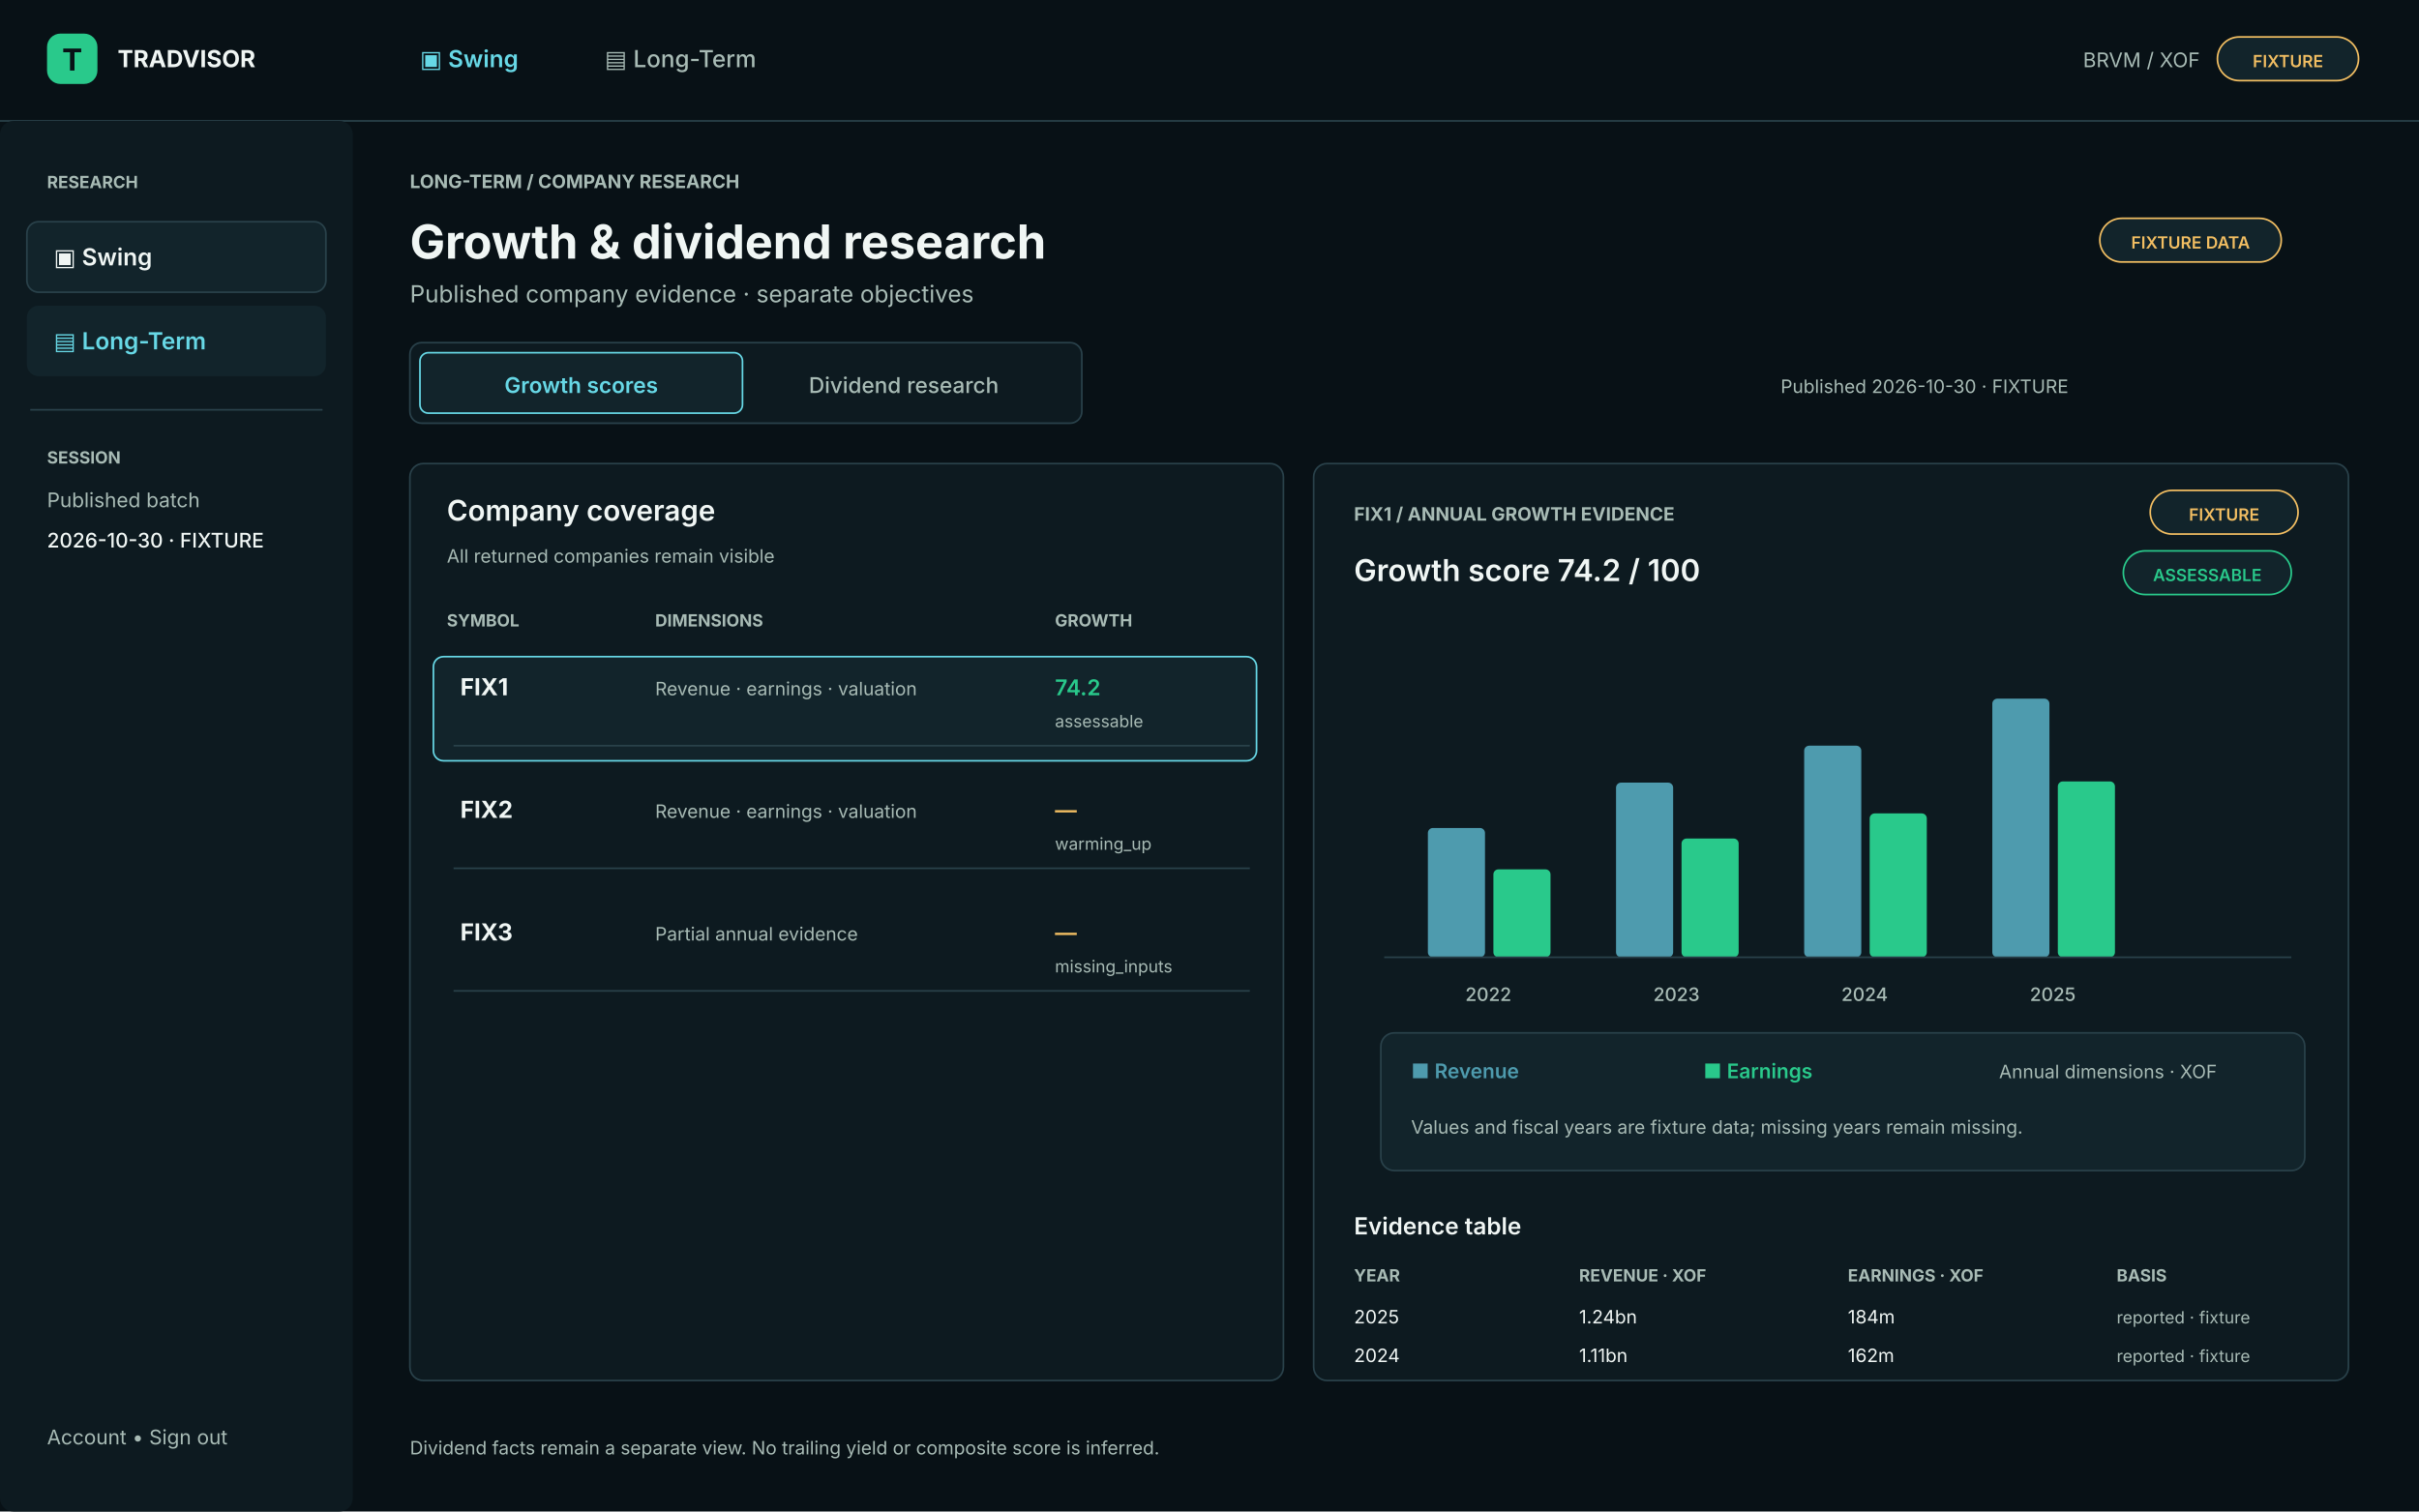
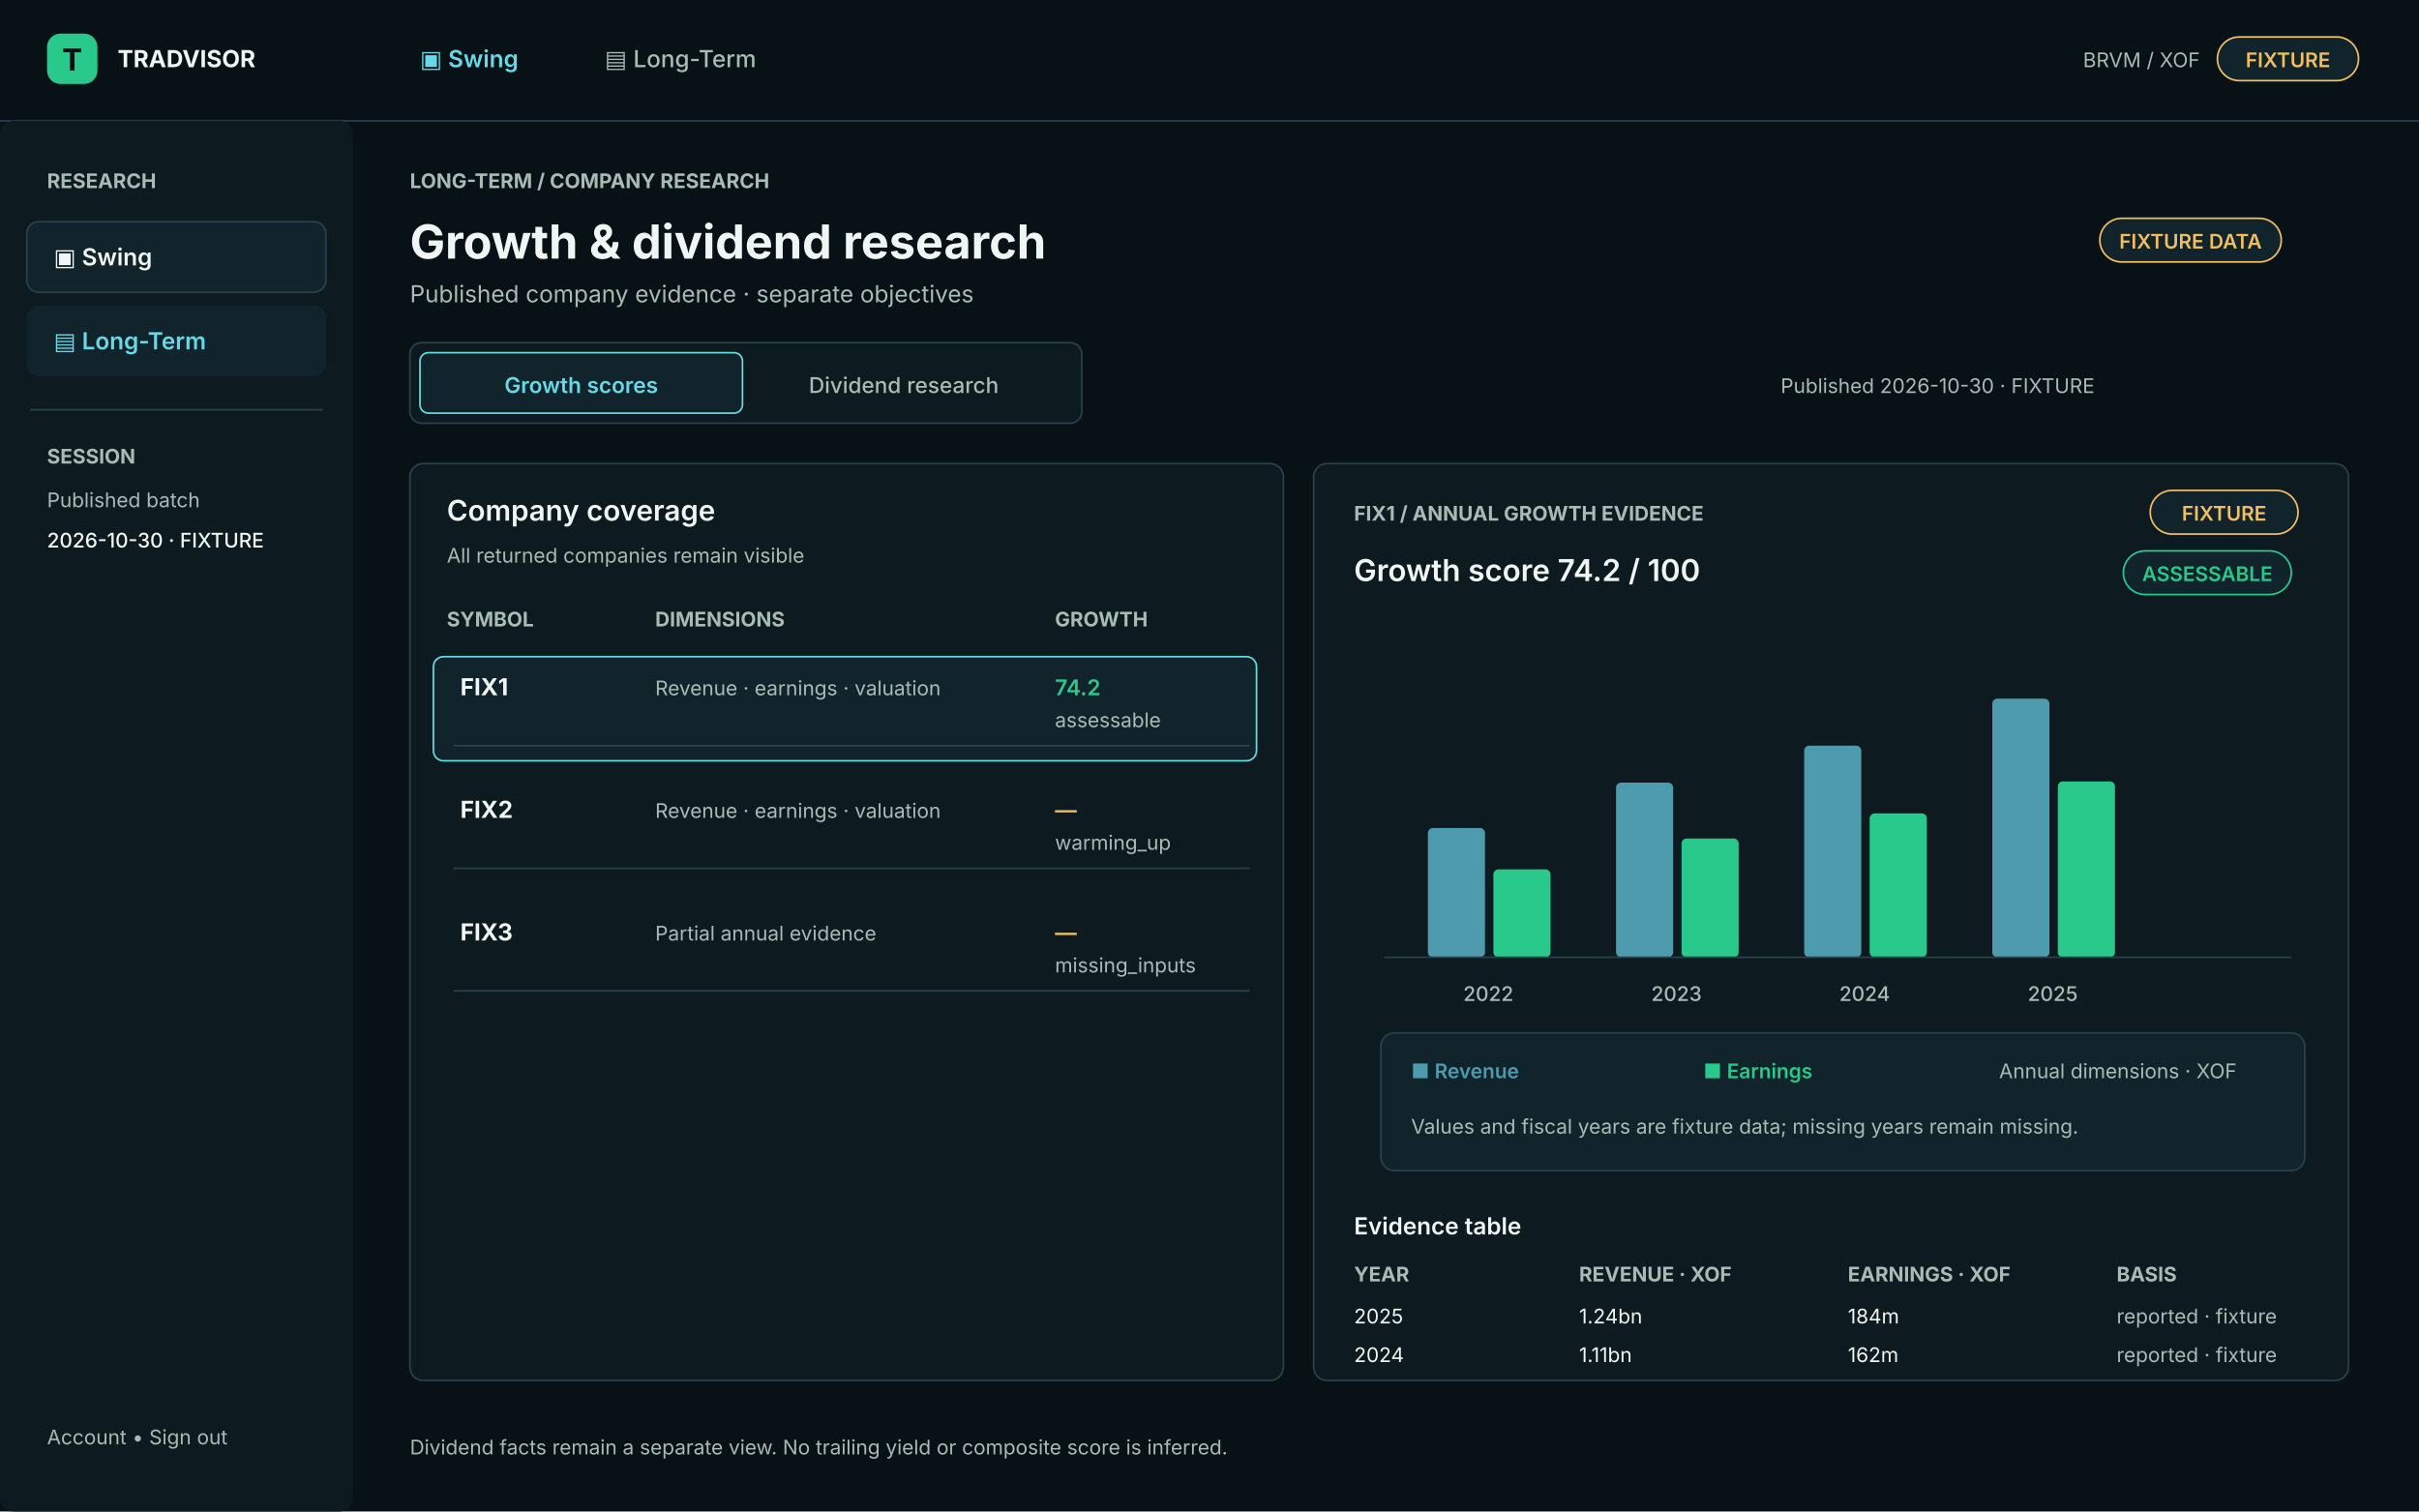
<svg xmlns="http://www.w3.org/2000/svg" width="1440" height="900" viewBox="0 0 1440 900" role="img" aria-labelledby="title desc">
  <rect width="100%" height="100%" fill="#081116" />
  <rect x="28" y="20" width="30" height="30" rx="8" fill="#29C98B" />
  <text x="43" y="42" fill="#081116" font-family="IBM Plex Sans,Inter,Arial,sans-serif" font-size="18" font-weight="700" text-anchor="middle">T</text>
  <text x="70" y="40" fill="#F0F6F4" font-family="IBM Plex Sans,Inter,Arial,sans-serif" font-size="14" font-weight="700" text-anchor="start">TRADVISOR</text>
  <text x="250" y="40" fill="#67D8E6" font-family="IBM Plex Sans,Inter,Arial,sans-serif" font-size="14" font-weight="600" text-anchor="start">▣  Swing</text>
  <text x="360" y="40" fill="#A8BBB5" font-family="IBM Plex Sans,Inter,Arial,sans-serif" font-size="14" font-weight="500" text-anchor="start">▤  Long-Term</text>
  <text x="1240" y="40" fill="#A8BBB5" font-family="IBM Plex Sans,Inter,Arial,sans-serif" font-size="12" font-weight="400" text-anchor="start">BRVM / XOF</text>
  <rect x="1320" y="22" width="84" height="26" rx="13" fill="#12242B" stroke="#F2BE62" />
-   <text x="1362.0" y="40" fill="#F2BE62" font-family="IBM Plex Sans,Inter,Arial,sans-serif" font-size="10" font-weight="600" text-anchor="middle">FIXTURE</text>
+   <text x="1362.0" y="40" fill="#F2BE62" font-family="IBM Plex Sans,Inter,Arial,sans-serif" font-size="12" font-weight="600" text-anchor="middle">FIXTURE</text>
  <path d="M0 72H1440" stroke="#29414A" stroke-width="1" />
  <rect x="0" y="72" width="210" height="828" rx="8" fill="#0D1A20" />
-   <text x="28" y="112" fill="#A8BBB5" font-family="IBM Plex Sans,Inter,Arial,sans-serif" font-size="10" font-weight="700" text-anchor="start">RESEARCH</text>
+   <text x="28" y="112" fill="#A8BBB5" font-family="IBM Plex Sans,Inter,Arial,sans-serif" font-size="12" font-weight="700" text-anchor="start">RESEARCH</text>
  <rect x="16" y="132" width="178" height="42" rx="7" fill="#12242B" stroke="#29414A" />
  <text x="32" y="158" fill="#F0F6F4" font-family="IBM Plex Sans,Inter,Arial,sans-serif" font-size="14" font-weight="600" text-anchor="start">▣   Swing</text>
  <rect x="16" y="182" width="178" height="42" rx="7" fill="#12242B" />
  <text x="32" y="208" fill="#67D8E6" font-family="IBM Plex Sans,Inter,Arial,sans-serif" font-size="14" font-weight="600" text-anchor="start">▤   Long-Term</text>
  <path d="M18 244H192" stroke="#29414A" stroke-width="1" />
-   <text x="28" y="276" fill="#A8BBB5" font-family="IBM Plex Sans,Inter,Arial,sans-serif" font-size="10" font-weight="700" text-anchor="start">SESSION</text>
+   <text x="28" y="276" fill="#A8BBB5" font-family="IBM Plex Sans,Inter,Arial,sans-serif" font-size="12" font-weight="700" text-anchor="start">SESSION</text>
  <text x="28" y="302" fill="#A8BBB5" font-family="IBM Plex Sans,Inter,Arial,sans-serif" font-size="12" font-weight="400" text-anchor="start">Published batch</text>
  <text x="28" y="326" fill="#F0F6F4" font-family="IBM Plex Sans,Inter,Arial,sans-serif" font-size="12" font-weight="500" text-anchor="start">2026-10-30 · FIXTURE</text>
  <text x="28" y="860" fill="#A8BBB5" font-family="IBM Plex Sans,Inter,Arial,sans-serif" font-size="12" font-weight="400" text-anchor="start">Account  •  Sign out</text>
-   <text x="244" y="112" fill="#A8BBB5" font-family="IBM Plex Sans,Inter,Arial,sans-serif" font-size="11" font-weight="700" text-anchor="start">LONG-TERM  /  COMPANY RESEARCH</text>
+   <text x="244" y="112" fill="#A8BBB5" font-family="IBM Plex Sans,Inter,Arial,sans-serif" font-size="12" font-weight="700" text-anchor="start">LONG-TERM  /  COMPANY RESEARCH</text>
  <text x="244" y="154" fill="#F0F6F4" font-family="IBM Plex Sans,Inter,Arial,sans-serif" font-size="28" font-weight="650" text-anchor="start">Growth &amp; dividend research</text>
  <text x="244" y="180" fill="#A8BBB5" font-family="IBM Plex Sans,Inter,Arial,sans-serif" font-size="14" font-weight="400" text-anchor="start">Published company evidence · separate objectives</text>
  <rect x="1250" y="130" width="108" height="26" rx="13" fill="#12242B" stroke="#F2BE62" />
-   <text x="1304.0" y="148" fill="#F2BE62" font-family="IBM Plex Sans,Inter,Arial,sans-serif" font-size="10" font-weight="600" text-anchor="middle">FIXTURE DATA</text>
+   <text x="1304.0" y="148" fill="#F2BE62" font-family="IBM Plex Sans,Inter,Arial,sans-serif" font-size="12" font-weight="600" text-anchor="middle">FIXTURE DATA</text>
  <rect x="244" y="204" width="400" height="48" rx="7" fill="#0D1A20" stroke="#29414A" />
  <rect x="250" y="210" width="192" height="36" rx="5" fill="#12242B" stroke="#67D8E6" />
  <text x="346" y="234" fill="#67D8E6" font-family="IBM Plex Sans,Inter,Arial,sans-serif" font-size="13" font-weight="600" text-anchor="middle">Growth scores</text>
  <text x="538" y="234" fill="#A8BBB5" font-family="IBM Plex Sans,Inter,Arial,sans-serif" font-size="13" font-weight="500" text-anchor="middle">Dividend research</text>
-   <text x="1060" y="234" fill="#A8BBB5" font-family="IBM Plex Sans,Inter,Arial,sans-serif" font-size="11" font-weight="400" text-anchor="start">Published 2026-10-30 · FIXTURE</text>
+   <text x="1060" y="234" fill="#A8BBB5" font-family="IBM Plex Sans,Inter,Arial,sans-serif" font-size="12" font-weight="400" text-anchor="start">Published 2026-10-30 · FIXTURE</text>
  <rect x="244" y="276" width="520" height="546" rx="8" fill="#0D1A20" stroke="#29414A" />
  <text x="266" y="310" fill="#F0F6F4" font-family="IBM Plex Sans,Inter,Arial,sans-serif" font-size="17" font-weight="600" text-anchor="start">Company coverage</text>
-   <text x="266" y="335" fill="#A8BBB5" font-family="IBM Plex Sans,Inter,Arial,sans-serif" font-size="11" font-weight="400" text-anchor="start">All returned companies remain visible</text>
-   <text x="266" y="373" fill="#A8BBB5" font-family="IBM Plex Sans,Inter,Arial,sans-serif" font-size="10" font-weight="700" text-anchor="start">SYMBOL</text>
-   <text x="390" y="373" fill="#A8BBB5" font-family="IBM Plex Sans,Inter,Arial,sans-serif" font-size="10" font-weight="700" text-anchor="start">DIMENSIONS</text>
-   <text x="628" y="373" fill="#A8BBB5" font-family="IBM Plex Sans,Inter,Arial,sans-serif" font-size="10" font-weight="700" text-anchor="start">GROWTH</text>
+   <text x="266" y="335" fill="#A8BBB5" font-family="IBM Plex Sans,Inter,Arial,sans-serif" font-size="12" font-weight="400" text-anchor="start">All returned companies remain visible</text>
+   <text x="266" y="373" fill="#A8BBB5" font-family="IBM Plex Sans,Inter,Arial,sans-serif" font-size="12" font-weight="700" text-anchor="start">SYMBOL</text>
+   <text x="390" y="373" fill="#A8BBB5" font-family="IBM Plex Sans,Inter,Arial,sans-serif" font-size="12" font-weight="700" text-anchor="start">DIMENSIONS</text>
+   <text x="628" y="373" fill="#A8BBB5" font-family="IBM Plex Sans,Inter,Arial,sans-serif" font-size="12" font-weight="700" text-anchor="start">GROWTH</text>
  <rect x="258" y="391" width="490" height="62" rx="6" fill="#12242B" stroke="#67D8E6" />
  <text x="274" y="414" fill="#F0F6F4" font-family="IBM Plex Sans,Inter,Arial,sans-serif" font-size="14" font-weight="650" text-anchor="start">FIX1</text>
-   <text x="390" y="414" fill="#A8BBB5" font-family="IBM Plex Sans,Inter,Arial,sans-serif" font-size="11" font-weight="400" text-anchor="start">Revenue · earnings · valuation</text>
+   <text x="390" y="414" fill="#A8BBB5" font-family="IBM Plex Sans,Inter,Arial,sans-serif" font-size="12" font-weight="400" text-anchor="start">Revenue · earnings · valuation</text>
  <text x="628" y="414" fill="#29C98B" font-family="IBM Plex Sans,Inter,Arial,sans-serif" font-size="13" font-weight="600" text-anchor="start">74.2</text>
-   <text x="628" y="433" fill="#A8BBB5" font-family="IBM Plex Sans,Inter,Arial,sans-serif" font-size="10" font-weight="400" text-anchor="start">assessable</text>
+   <text x="628" y="433" fill="#A8BBB5" font-family="IBM Plex Sans,Inter,Arial,sans-serif" font-size="12" font-weight="400" text-anchor="start">assessable</text>
  <path d="M270 444H744" stroke="#29414A" stroke-width="1" />
  <text x="274" y="487" fill="#F0F6F4" font-family="IBM Plex Sans,Inter,Arial,sans-serif" font-size="14" font-weight="650" text-anchor="start">FIX2</text>
-   <text x="390" y="487" fill="#A8BBB5" font-family="IBM Plex Sans,Inter,Arial,sans-serif" font-size="11" font-weight="400" text-anchor="start">Revenue · earnings · valuation</text>
+   <text x="390" y="487" fill="#A8BBB5" font-family="IBM Plex Sans,Inter,Arial,sans-serif" font-size="12" font-weight="400" text-anchor="start">Revenue · earnings · valuation</text>
  <text x="628" y="487" fill="#F2BE62" font-family="IBM Plex Sans,Inter,Arial,sans-serif" font-size="13" font-weight="600" text-anchor="start">—</text>
-   <text x="628" y="506" fill="#A8BBB5" font-family="IBM Plex Sans,Inter,Arial,sans-serif" font-size="10" font-weight="400" text-anchor="start">warming_up</text>
+   <text x="628" y="506" fill="#A8BBB5" font-family="IBM Plex Sans,Inter,Arial,sans-serif" font-size="12" font-weight="400" text-anchor="start">warming_up</text>
  <path d="M270 517H744" stroke="#29414A" stroke-width="1" />
  <text x="274" y="560" fill="#F0F6F4" font-family="IBM Plex Sans,Inter,Arial,sans-serif" font-size="14" font-weight="650" text-anchor="start">FIX3</text>
-   <text x="390" y="560" fill="#A8BBB5" font-family="IBM Plex Sans,Inter,Arial,sans-serif" font-size="11" font-weight="400" text-anchor="start">Partial annual evidence</text>
+   <text x="390" y="560" fill="#A8BBB5" font-family="IBM Plex Sans,Inter,Arial,sans-serif" font-size="12" font-weight="400" text-anchor="start">Partial annual evidence</text>
  <text x="628" y="560" fill="#F2BE62" font-family="IBM Plex Sans,Inter,Arial,sans-serif" font-size="13" font-weight="600" text-anchor="start">—</text>
-   <text x="628" y="579" fill="#A8BBB5" font-family="IBM Plex Sans,Inter,Arial,sans-serif" font-size="10" font-weight="400" text-anchor="start">missing_inputs</text>
+   <text x="628" y="579" fill="#A8BBB5" font-family="IBM Plex Sans,Inter,Arial,sans-serif" font-size="12" font-weight="400" text-anchor="start">missing_inputs</text>
  <path d="M270 590H744" stroke="#29414A" stroke-width="1" />
  <rect x="782" y="276" width="616" height="546" rx="8" fill="#0D1A20" stroke="#29414A" />
-   <text x="806" y="310" fill="#A8BBB5" font-family="IBM Plex Sans,Inter,Arial,sans-serif" font-size="11" font-weight="700" text-anchor="start">FIX1  /  ANNUAL GROWTH EVIDENCE</text>
+   <text x="806" y="310" fill="#A8BBB5" font-family="IBM Plex Sans,Inter,Arial,sans-serif" font-size="12" font-weight="700" text-anchor="start">FIX1  /  ANNUAL GROWTH EVIDENCE</text>
  <rect x="1280" y="292" width="88" height="26" rx="13" fill="#12242B" stroke="#F2BE62" />
-   <text x="1324.0" y="310" fill="#F2BE62" font-family="IBM Plex Sans,Inter,Arial,sans-serif" font-size="10" font-weight="600" text-anchor="middle">FIXTURE</text>
+   <text x="1324.0" y="310" fill="#F2BE62" font-family="IBM Plex Sans,Inter,Arial,sans-serif" font-size="12" font-weight="600" text-anchor="middle">FIXTURE</text>
  <text x="806" y="346" fill="#F0F6F4" font-family="IBM Plex Sans,Inter,Arial,sans-serif" font-size="18" font-weight="600" text-anchor="start">Growth score  74.2 / 100</text>
  <rect x="1264" y="328" width="100" height="26" rx="13" fill="#12242B" stroke="#29C98B" />
-   <text x="1314.0" y="346" fill="#29C98B" font-family="IBM Plex Sans,Inter,Arial,sans-serif" font-size="10" font-weight="600" text-anchor="middle">ASSESSABLE</text>
+   <text x="1314.0" y="346" fill="#29C98B" font-family="IBM Plex Sans,Inter,Arial,sans-serif" font-size="12" font-weight="600" text-anchor="middle">ASSESSABLE</text>
  <rect x="850" y="493" width="34" height="77" rx="3" fill="#4E9BAE" />
  <rect x="889" y="517.64" width="34" height="52.36" rx="3" fill="#29C98B" />
-   <text x="886" y="596" fill="#A8BBB5" font-family="IBM Plex Sans,Inter,Arial,sans-serif" font-size="11" font-weight="500" text-anchor="middle">2022</text>
+   <text x="886" y="596" fill="#A8BBB5" font-family="IBM Plex Sans,Inter,Arial,sans-serif" font-size="12" font-weight="500" text-anchor="middle">2022</text>
  <rect x="962" y="466" width="34" height="104" rx="3" fill="#4E9BAE" />
  <rect x="1001" y="499.28" width="34" height="70.72" rx="3" fill="#29C98B" />
-   <text x="998" y="596" fill="#A8BBB5" font-family="IBM Plex Sans,Inter,Arial,sans-serif" font-size="11" font-weight="500" text-anchor="middle">2023</text>
+   <text x="998" y="596" fill="#A8BBB5" font-family="IBM Plex Sans,Inter,Arial,sans-serif" font-size="12" font-weight="500" text-anchor="middle">2023</text>
  <rect x="1074" y="444" width="34" height="126" rx="3" fill="#4E9BAE" />
  <rect x="1113" y="484.32" width="34" height="85.68" rx="3" fill="#29C98B" />
-   <text x="1110" y="596" fill="#A8BBB5" font-family="IBM Plex Sans,Inter,Arial,sans-serif" font-size="11" font-weight="500" text-anchor="middle">2024</text>
+   <text x="1110" y="596" fill="#A8BBB5" font-family="IBM Plex Sans,Inter,Arial,sans-serif" font-size="12" font-weight="500" text-anchor="middle">2024</text>
  <rect x="1186" y="416" width="34" height="154" rx="3" fill="#4E9BAE" />
  <rect x="1225" y="465.28" width="34" height="104.72" rx="3" fill="#29C98B" />
-   <text x="1222" y="596" fill="#A8BBB5" font-family="IBM Plex Sans,Inter,Arial,sans-serif" font-size="11" font-weight="500" text-anchor="middle">2025</text>
+   <text x="1222" y="596" fill="#A8BBB5" font-family="IBM Plex Sans,Inter,Arial,sans-serif" font-size="12" font-weight="500" text-anchor="middle">2025</text>
  <path d="M824 570H1364" stroke="#29414A" stroke-width="1" />
  <rect x="822" y="615" width="550" height="82" rx="8" fill="#12242B" stroke="#29414A" />
  <text x="840" y="642" fill="#4E9BAE" font-family="IBM Plex Sans,Inter,Arial,sans-serif" font-size="12" font-weight="600" text-anchor="start">■ Revenue</text>
  <text x="1014" y="642" fill="#29C98B" font-family="IBM Plex Sans,Inter,Arial,sans-serif" font-size="12" font-weight="600" text-anchor="start">■ Earnings</text>
-   <text x="1190" y="642" fill="#A8BBB5" font-family="IBM Plex Sans,Inter,Arial,sans-serif" font-size="11" font-weight="400" text-anchor="start">Annual dimensions · XOF</text>
-   <text x="840" y="675" fill="#A8BBB5" font-family="IBM Plex Sans,Inter,Arial,sans-serif" font-size="11" font-weight="400" text-anchor="start">Values and fiscal years are fixture data; missing years remain missing.</text>
+   <text x="1190" y="642" fill="#A8BBB5" font-family="IBM Plex Sans,Inter,Arial,sans-serif" font-size="12" font-weight="400" text-anchor="start">Annual dimensions · XOF</text>
+   <text x="840" y="675" fill="#A8BBB5" font-family="IBM Plex Sans,Inter,Arial,sans-serif" font-size="12" font-weight="400" text-anchor="start">Values and fiscal years are fixture data; missing years remain missing.</text>
  <text x="806" y="735" fill="#F0F6F4" font-family="IBM Plex Sans,Inter,Arial,sans-serif" font-size="14" font-weight="600" text-anchor="start">Evidence table</text>
-   <text x="806" y="763" fill="#A8BBB5" font-family="IBM Plex Sans,Inter,Arial,sans-serif" font-size="10" font-weight="700" text-anchor="start">YEAR</text>
-   <text x="940" y="763" fill="#A8BBB5" font-family="IBM Plex Sans,Inter,Arial,sans-serif" font-size="10" font-weight="700" text-anchor="start">REVENUE · XOF</text>
-   <text x="1100" y="763" fill="#A8BBB5" font-family="IBM Plex Sans,Inter,Arial,sans-serif" font-size="10" font-weight="700" text-anchor="start">EARNINGS · XOF</text>
-   <text x="1260" y="763" fill="#A8BBB5" font-family="IBM Plex Sans,Inter,Arial,sans-serif" font-size="10" font-weight="700" text-anchor="start">BASIS</text>
-   <text x="806" y="788" fill="#F0F6F4" font-family="IBM Plex Sans,Inter,Arial,sans-serif" font-size="11" font-weight="400" text-anchor="start">2025</text>
-   <text x="940" y="788" fill="#F0F6F4" font-family="IBM Plex Sans,Inter,Arial,sans-serif" font-size="11" font-weight="400" text-anchor="start">1.24bn</text>
-   <text x="1100" y="788" fill="#F0F6F4" font-family="IBM Plex Sans,Inter,Arial,sans-serif" font-size="11" font-weight="400" text-anchor="start">184m</text>
-   <text x="1260" y="788" fill="#A8BBB5" font-family="IBM Plex Sans,Inter,Arial,sans-serif" font-size="10" font-weight="400" text-anchor="start">reported · fixture</text>
-   <text x="806" y="811" fill="#F0F6F4" font-family="IBM Plex Sans,Inter,Arial,sans-serif" font-size="11" font-weight="400" text-anchor="start">2024</text>
-   <text x="940" y="811" fill="#F0F6F4" font-family="IBM Plex Sans,Inter,Arial,sans-serif" font-size="11" font-weight="400" text-anchor="start">1.11bn</text>
-   <text x="1100" y="811" fill="#F0F6F4" font-family="IBM Plex Sans,Inter,Arial,sans-serif" font-size="11" font-weight="400" text-anchor="start">162m</text>
-   <text x="1260" y="811" fill="#A8BBB5" font-family="IBM Plex Sans,Inter,Arial,sans-serif" font-size="10" font-weight="400" text-anchor="start">reported · fixture</text>
-   <text x="244" y="866" fill="#A8BBB5" font-family="IBM Plex Sans,Inter,Arial,sans-serif" font-size="11" font-weight="400" text-anchor="start">Dividend facts remain a separate view. No trailing yield or composite score is inferred.</text>
+   <text x="806" y="763" fill="#A8BBB5" font-family="IBM Plex Sans,Inter,Arial,sans-serif" font-size="12" font-weight="700" text-anchor="start">YEAR</text>
+   <text x="940" y="763" fill="#A8BBB5" font-family="IBM Plex Sans,Inter,Arial,sans-serif" font-size="12" font-weight="700" text-anchor="start">REVENUE · XOF</text>
+   <text x="1100" y="763" fill="#A8BBB5" font-family="IBM Plex Sans,Inter,Arial,sans-serif" font-size="12" font-weight="700" text-anchor="start">EARNINGS · XOF</text>
+   <text x="1260" y="763" fill="#A8BBB5" font-family="IBM Plex Sans,Inter,Arial,sans-serif" font-size="12" font-weight="700" text-anchor="start">BASIS</text>
+   <text x="806" y="788" fill="#F0F6F4" font-family="IBM Plex Sans,Inter,Arial,sans-serif" font-size="12" font-weight="400" text-anchor="start">2025</text>
+   <text x="940" y="788" fill="#F0F6F4" font-family="IBM Plex Sans,Inter,Arial,sans-serif" font-size="12" font-weight="400" text-anchor="start">1.24bn</text>
+   <text x="1100" y="788" fill="#F0F6F4" font-family="IBM Plex Sans,Inter,Arial,sans-serif" font-size="12" font-weight="400" text-anchor="start">184m</text>
+   <text x="1260" y="788" fill="#A8BBB5" font-family="IBM Plex Sans,Inter,Arial,sans-serif" font-size="12" font-weight="400" text-anchor="start">reported · fixture</text>
+   <text x="806" y="811" fill="#F0F6F4" font-family="IBM Plex Sans,Inter,Arial,sans-serif" font-size="12" font-weight="400" text-anchor="start">2024</text>
+   <text x="940" y="811" fill="#F0F6F4" font-family="IBM Plex Sans,Inter,Arial,sans-serif" font-size="12" font-weight="400" text-anchor="start">1.11bn</text>
+   <text x="1100" y="811" fill="#F0F6F4" font-family="IBM Plex Sans,Inter,Arial,sans-serif" font-size="12" font-weight="400" text-anchor="start">162m</text>
+   <text x="1260" y="811" fill="#A8BBB5" font-family="IBM Plex Sans,Inter,Arial,sans-serif" font-size="12" font-weight="400" text-anchor="start">reported · fixture</text>
+   <text x="244" y="866" fill="#A8BBB5" font-family="IBM Plex Sans,Inter,Arial,sans-serif" font-size="12" font-weight="400" text-anchor="start">Dividend facts remain a separate view. No trailing yield or composite score is inferred.</text>
</svg>
